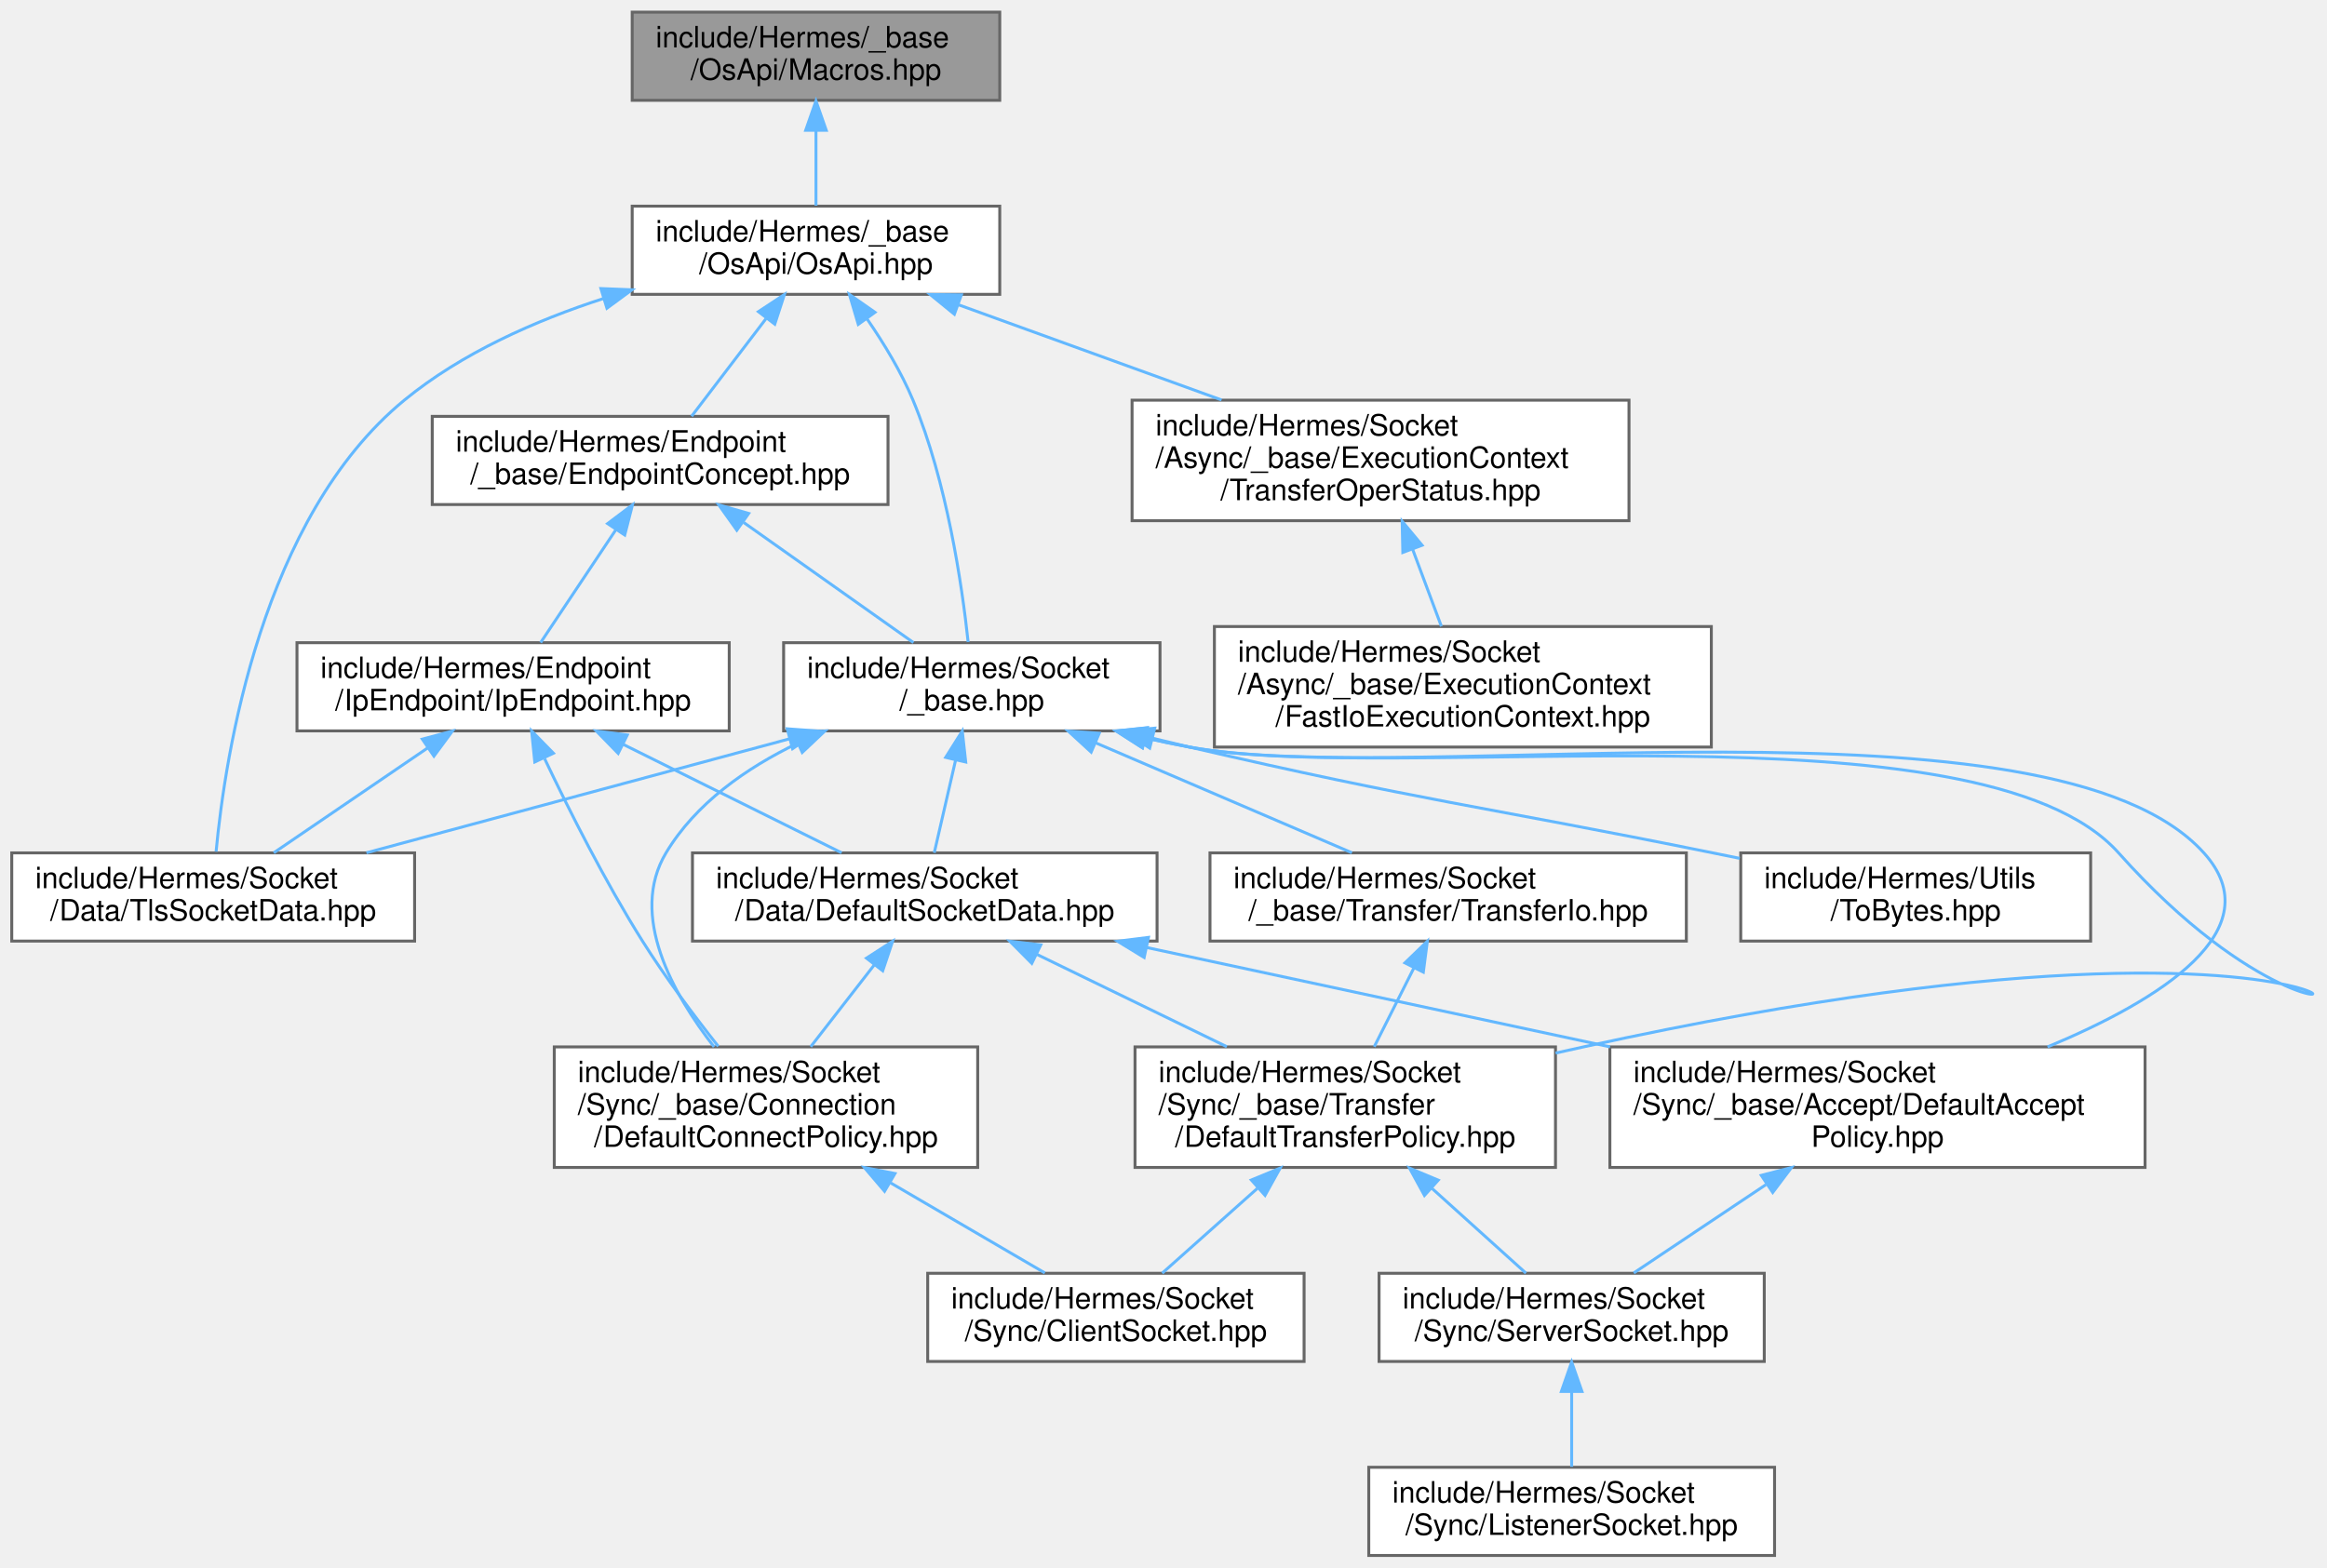
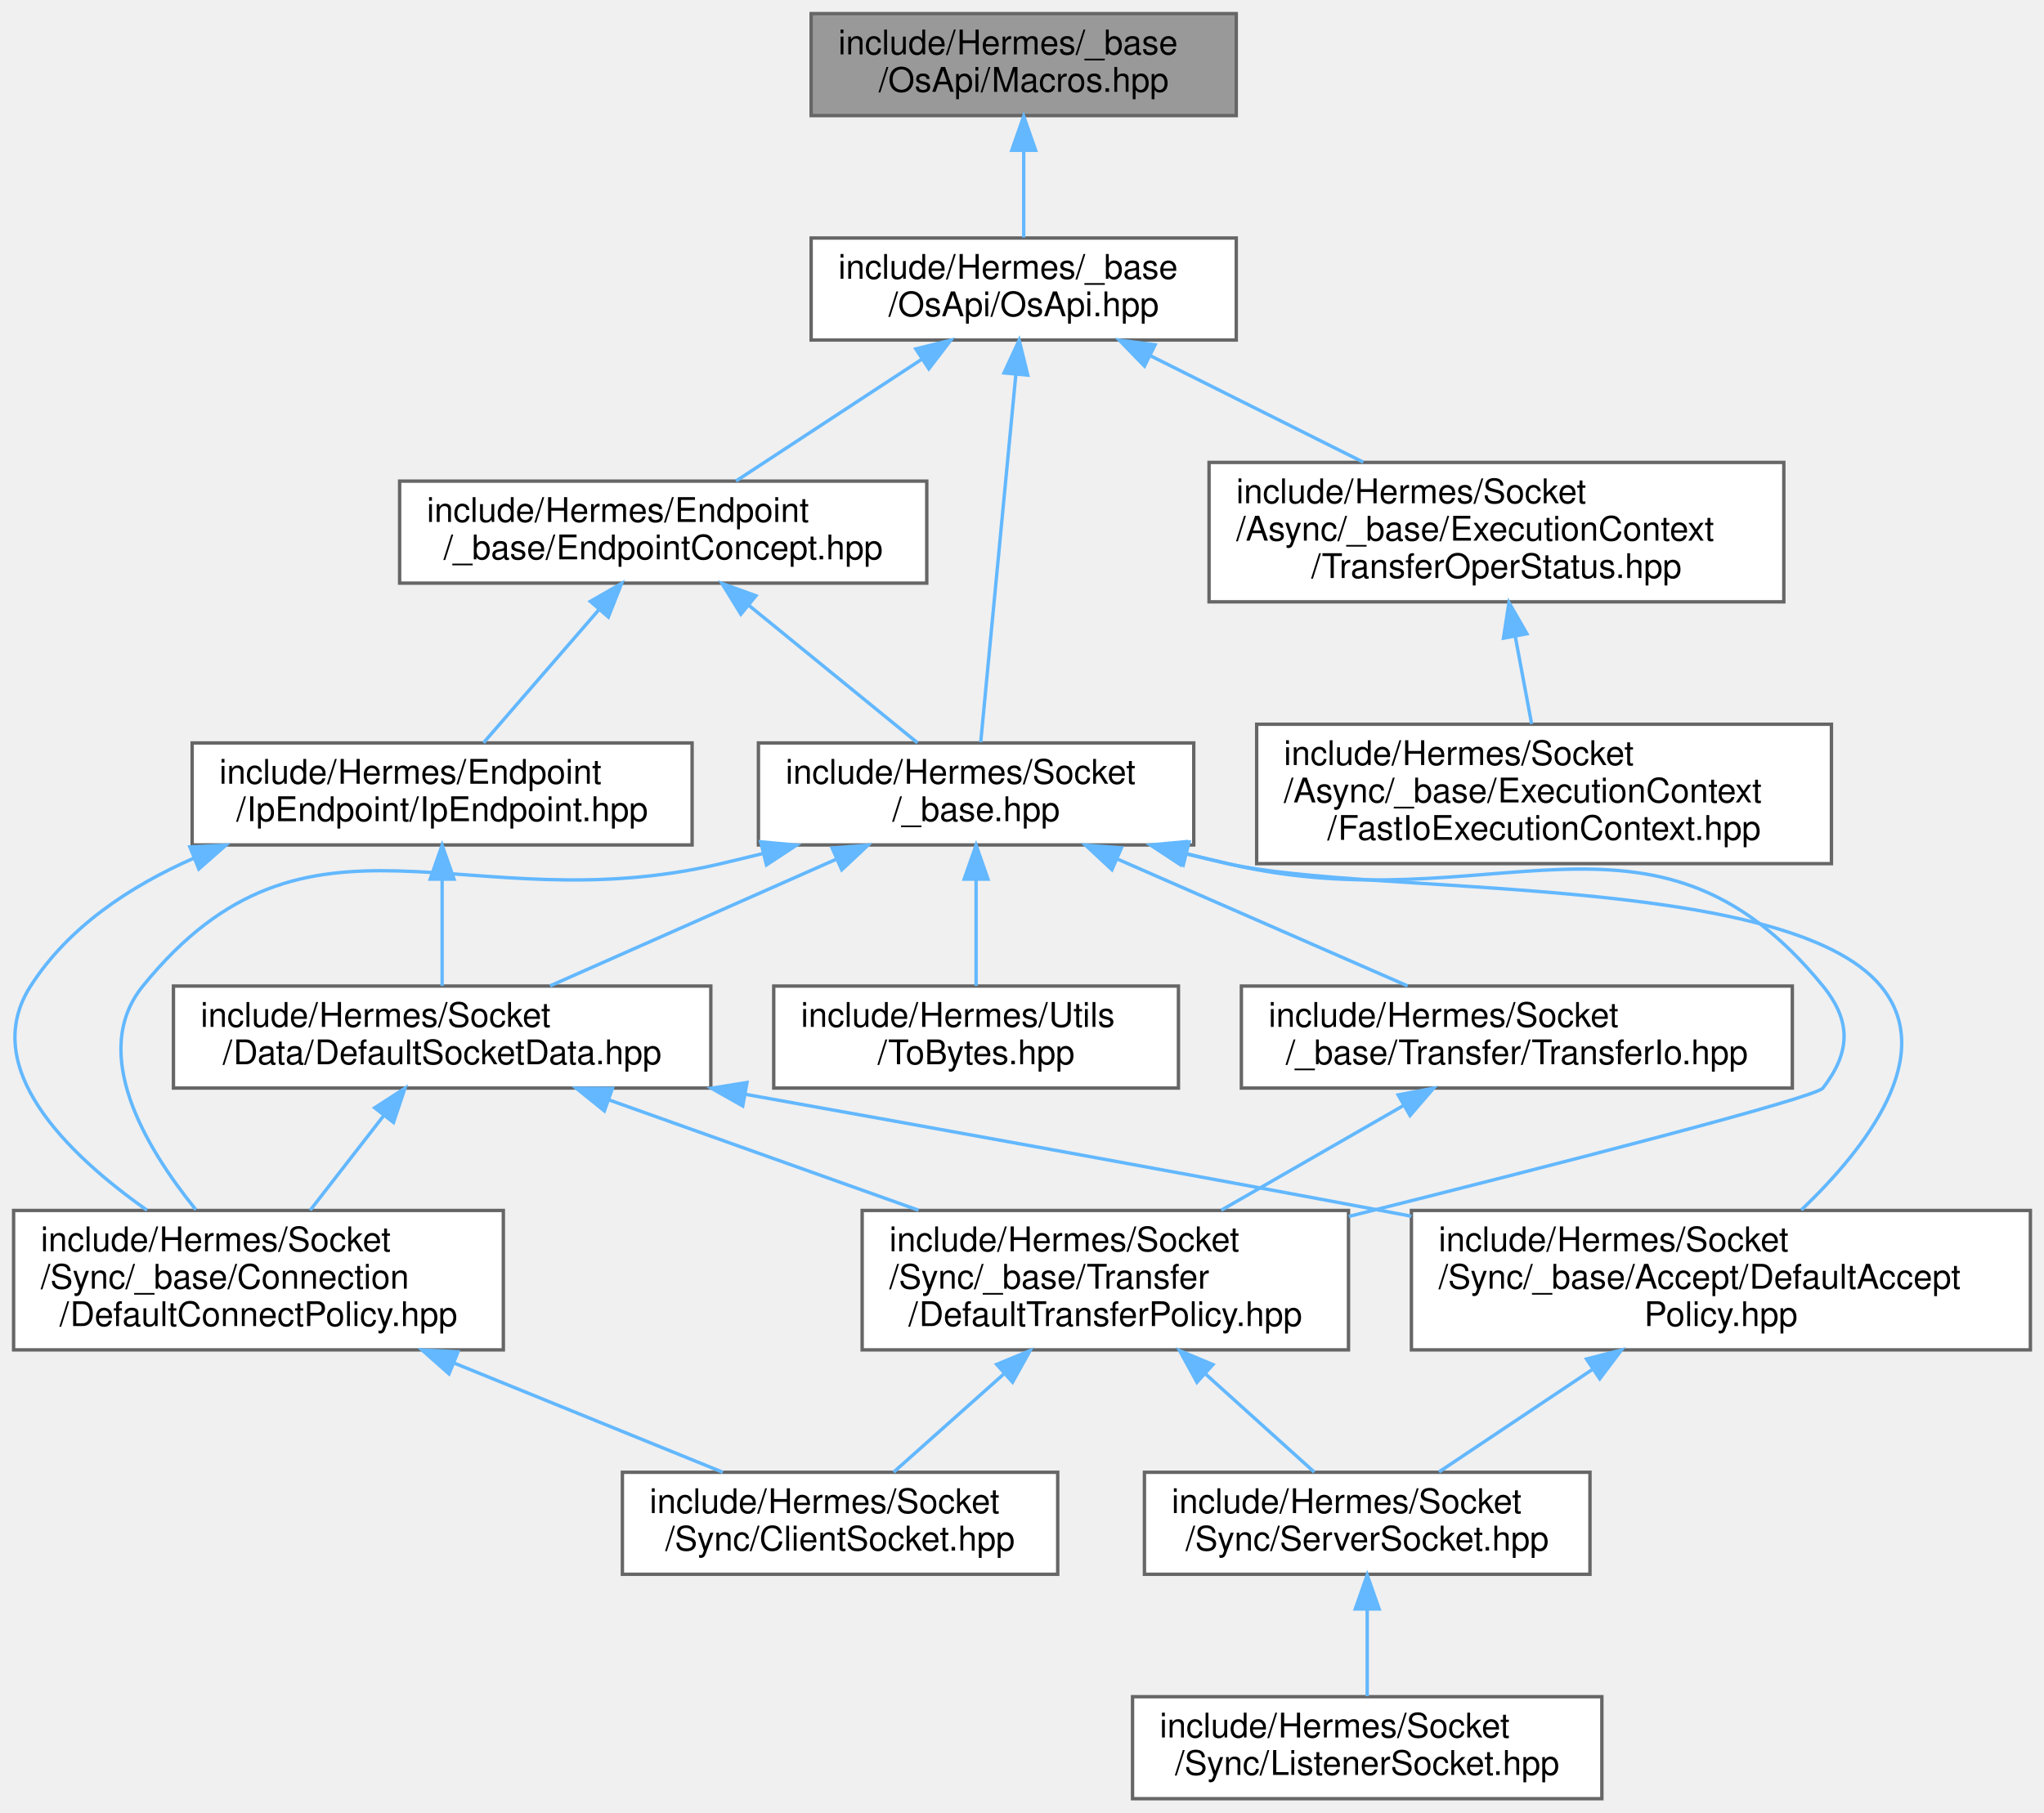
- <svg xmlns="http://www.w3.org/2000/svg" xmlns:xlink="http://www.w3.org/1999/xlink" width="791pt" height="533pt" viewBox="0.00 0.00 791.38 533.00">
+ <svg xmlns="http://www.w3.org/2000/svg" xmlns:xlink="http://www.w3.org/1999/xlink" width="601pt" height="533pt" viewBox="0.00 0.00 601.00 533.00">
  <g id="graph0" class="graph" transform="scale(1 1) rotate(0) translate(4 529)">
    <g id="Node000001" class="node">
      <g id="a_Node000001">
        <a xlink:title=" ">
-           <polygon fill="#999999" stroke="#666666" points="336,-525 211,-525 211,-495 336,-495 336,-525" />
-           <text text-anchor="start" x="219" y="-513" font-family="Helvetica,sans-Serif" font-size="10.00">include/Hermes/_base</text>
-           <text text-anchor="middle" x="273.5" y="-502" font-family="Helvetica,sans-Serif" font-size="10.00">/OsApi/Macros.hpp</text>
+           <polygon fill="#999999" stroke="#666666" points="359.5,-525 234.5,-525 234.5,-495 359.5,-495 359.5,-525" />
+           <text text-anchor="start" x="242.5" y="-513" font-family="Helvetica,sans-Serif" font-size="10.00">include/Hermes/_base</text>
+           <text text-anchor="middle" x="297" y="-502" font-family="Helvetica,sans-Serif" font-size="10.00">/OsApi/Macros.hpp</text>
        </a>
      </g>
    </g>
    <g id="Node000002" class="node">
      <g id="a_Node000002">
        <a xlink:href="_os_api_8hpp.html" target="_top" xlink:title=" ">
-           <polygon fill="white" stroke="#666666" points="336,-459 211,-459 211,-429 336,-429 336,-459" />
-           <text text-anchor="start" x="219" y="-447" font-family="Helvetica,sans-Serif" font-size="10.00">include/Hermes/_base</text>
-           <text text-anchor="middle" x="273.5" y="-436" font-family="Helvetica,sans-Serif" font-size="10.00">/OsApi/OsApi.hpp</text>
+           <polygon fill="white" stroke="#666666" points="359.5,-459 234.5,-459 234.5,-429 359.5,-429 359.5,-459" />
+           <text text-anchor="start" x="242.5" y="-447" font-family="Helvetica,sans-Serif" font-size="10.00">include/Hermes/_base</text>
+           <text text-anchor="middle" x="297" y="-436" font-family="Helvetica,sans-Serif" font-size="10.00">/OsApi/OsApi.hpp</text>
        </a>
      </g>
    </g>
    <g id="edge1_Node000001_Node000002" class="edge">
      <g id="a_edge1_Node000001_Node000002">
        <a xlink:title=" ">
-           <path fill="none" stroke="#63b8ff" d="M273.5,-484.54C273.5,-475.96 273.5,-466.61 273.5,-459.16" />
-           <polygon fill="#63b8ff" stroke="#63b8ff" points="270,-484.8 273.5,-494.8 277,-484.8 270,-484.8" />
+           <path fill="none" stroke="#63b8ff" d="M297,-484.54C297,-475.96 297,-466.61 297,-459.16" />
+           <polygon fill="#63b8ff" stroke="#63b8ff" points="293.5,-484.8 297,-494.8 300.5,-484.8 293.5,-484.8" />
        </a>
      </g>
    </g>
    <g id="Node000003" class="node">
      <g id="a_Node000003">
        <a xlink:href="_endpoint_concept_8hpp.html" target="_top" xlink:title=" ">
-           <polygon fill="white" stroke="#666666" points="298,-387.5 143,-387.5 143,-357.5 298,-357.5 298,-387.5" />
-           <text text-anchor="start" x="151" y="-375.5" font-family="Helvetica,sans-Serif" font-size="10.00">include/Hermes/Endpoint</text>
-           <text text-anchor="middle" x="220.5" y="-364.5" font-family="Helvetica,sans-Serif" font-size="10.00">/_base/EndpointConcept.hpp</text>
+           <polygon fill="white" stroke="#666666" points="268.5,-387.5 113.5,-387.5 113.5,-357.5 268.5,-357.5 268.5,-387.5" />
+           <text text-anchor="start" x="121.5" y="-375.5" font-family="Helvetica,sans-Serif" font-size="10.00">include/Hermes/Endpoint</text>
+           <text text-anchor="middle" x="191" y="-364.5" font-family="Helvetica,sans-Serif" font-size="10.00">/_base/EndpointConcept.hpp</text>
        </a>
      </g>
    </g>
    <g id="edge2_Node000002_Node000003" class="edge">
      <g id="a_edge2_Node000002_Node000003">
        <a xlink:title=" ">
-           <path fill="none" stroke="#63b8ff" d="M256.5,-420.71C248.2,-409.82 238.46,-397.05 231.21,-387.54" />
-           <polygon fill="#63b8ff" stroke="#63b8ff" points="253.93,-423.11 262.77,-428.94 259.49,-418.86 253.93,-423.11" />
+           <path fill="none" stroke="#63b8ff" d="M266.89,-423.25C249.51,-411.86 228.07,-397.81 212.42,-387.54" />
+           <polygon fill="#63b8ff" stroke="#63b8ff" points="265.27,-426.38 275.55,-428.94 269.11,-420.53 265.27,-426.38" />
        </a>
      </g>
    </g>
    <g id="Node000012" class="node">
      <g id="a_Node000012">
-         <a xlink:href="_tls_socket_data_8hpp.html" target="_top" xlink:title=" ">
-           <polygon fill="white" stroke="#666666" points="137,-239 0,-239 0,-209 137,-209 137,-239" />
-           <text text-anchor="start" x="8" y="-227" font-family="Helvetica,sans-Serif" font-size="10.00">include/Hermes/Socket</text>
-           <text text-anchor="middle" x="68.5" y="-216" font-family="Helvetica,sans-Serif" font-size="10.00">/Data/TlsSocketData.hpp</text>
-         </a>
-       </g>
-     </g>
-     <g id="edge26_Node000002_Node000012" class="edge">
-       <g id="a_edge26_Node000002_Node000012">
-         <a xlink:title=" ">
-           <path fill="none" stroke="#63b8ff" d="M201.36,-427.62C177.92,-420.04 152.96,-408.98 133.5,-393 84.93,-353.1 72.56,-272.29 69.49,-239.41" />
-           <polygon fill="#63b8ff" stroke="#63b8ff" points="200.36,-430.97 210.94,-430.55 202.41,-424.28 200.36,-430.97" />
-         </a>
-       </g>
-     </g>
-     <g id="Node000013" class="node">
-       <g id="a_Node000013">
        <a xlink:href="__base_8hpp.html" target="_top" xlink:title=" ">
-           <polygon fill="white" stroke="#666666" points="390.5,-310.5 262.5,-310.5 262.5,-280.5 390.5,-280.5 390.5,-310.5" />
-           <text text-anchor="start" x="270.5" y="-298.5" font-family="Helvetica,sans-Serif" font-size="10.00">include/Hermes/Socket</text>
-           <text text-anchor="middle" x="326.5" y="-287.5" font-family="Helvetica,sans-Serif" font-size="10.00">/_base.hpp</text>
-         </a>
-       </g>
-     </g>
-     <g id="edge27_Node000002_Node000013" class="edge">
-       <g id="a_edge27_Node000002_Node000013">
-         <a xlink:title=" ">
-           <path fill="none" stroke="#63b8ff" d="M290.9,-420.6C296.61,-412.31 302.51,-402.59 306.5,-393 318.06,-365.19 323.18,-330.01 325.25,-310.73" />
-           <polygon fill="#63b8ff" stroke="#63b8ff" points="287.89,-418.79 284.88,-428.95 293.57,-422.89 287.89,-418.79" />
-         </a>
-       </g>
-     </g>
-     <g id="Node000016" class="node">
-       <g id="a_Node000016">
+           <polygon fill="white" stroke="#666666" points="347,-310.5 219,-310.5 219,-280.5 347,-280.5 347,-310.5" />
+           <text text-anchor="start" x="227" y="-298.5" font-family="Helvetica,sans-Serif" font-size="10.00">include/Hermes/Socket</text>
+           <text text-anchor="middle" x="283" y="-287.5" font-family="Helvetica,sans-Serif" font-size="10.00">/_base.hpp</text>
+         </a>
+       </g>
+     </g>
+     <g id="edge24_Node000002_Node000012" class="edge">
+       <g id="a_edge24_Node000002_Node000012">
+         <a xlink:title=" ">
+           <path fill="none" stroke="#63b8ff" d="M294.67,-418.65C291.73,-387.82 286.75,-335.72 284.36,-310.72" />
+           <polygon fill="#63b8ff" stroke="#63b8ff" points="291.22,-419.33 295.66,-428.95 298.19,-418.67 291.22,-419.33" />
+         </a>
+       </g>
+     </g>
+     <g id="Node000015" class="node">
+       <g id="a_Node000015">
        <a xlink:href="_transfer_oper_status_8hpp.html" target="_top" xlink:title=" ">
-           <polygon fill="white" stroke="#666666" points="550,-393 381,-393 381,-352 550,-352 550,-393" />
-           <text text-anchor="start" x="389" y="-381" font-family="Helvetica,sans-Serif" font-size="10.00">include/Hermes/Socket</text>
-           <text text-anchor="start" x="389" y="-370" font-family="Helvetica,sans-Serif" font-size="10.00">/Async/_base/ExecutionContext</text>
-           <text text-anchor="middle" x="465.5" y="-359" font-family="Helvetica,sans-Serif" font-size="10.00">/TransferOperStatus.hpp</text>
-         </a>
-       </g>
-     </g>
-     <g id="edge24_Node000002_Node000016" class="edge">
-       <g id="a_edge24_Node000002_Node000016">
-         <a xlink:title=" ">
-           <path fill="none" stroke="#63b8ff" d="M322.06,-425.42C349.3,-415.56 383.34,-403.24 411.43,-393.07" />
-           <polygon fill="#63b8ff" stroke="#63b8ff" points="320.57,-422.24 312.35,-428.94 322.95,-428.82 320.57,-422.24" />
+           <polygon fill="white" stroke="#666666" points="520.5,-393 351.5,-393 351.5,-352 520.5,-352 520.5,-393" />
+           <text text-anchor="start" x="359.5" y="-381" font-family="Helvetica,sans-Serif" font-size="10.00">include/Hermes/Socket</text>
+           <text text-anchor="start" x="359.5" y="-370" font-family="Helvetica,sans-Serif" font-size="10.00">/Async/_base/ExecutionContext</text>
+           <text text-anchor="middle" x="436" y="-359" font-family="Helvetica,sans-Serif" font-size="10.00">/TransferOperStatus.hpp</text>
+         </a>
+       </g>
+     </g>
+     <g id="edge22_Node000002_Node000015" class="edge">
+       <g id="a_edge22_Node000002_Node000015">
+         <a xlink:title=" ">
+           <path fill="none" stroke="#63b8ff" d="M334.25,-424.38C353.6,-414.7 377.23,-402.88 396.85,-393.07" />
+           <polygon fill="#63b8ff" stroke="#63b8ff" points="332.51,-421.33 325.13,-428.94 335.64,-427.59 332.51,-421.33" />
        </a>
      </g>
    </g>
    <g id="Node000004" class="node">
      <g id="a_Node000004">
        <a xlink:href="_ip_endpoint_8hpp.html" target="_top" xlink:title=" ">
-           <polygon fill="white" stroke="#666666" points="244,-310.5 97,-310.5 97,-280.5 244,-280.5 244,-310.5" />
-           <text text-anchor="start" x="105" y="-298.5" font-family="Helvetica,sans-Serif" font-size="10.00">include/Hermes/Endpoint</text>
-           <text text-anchor="middle" x="170.5" y="-287.5" font-family="Helvetica,sans-Serif" font-size="10.00">/IpEndpoint/IpEndpoint.hpp</text>
+           <polygon fill="white" stroke="#666666" points="199.5,-310.5 52.5,-310.5 52.5,-280.5 199.5,-280.5 199.5,-310.5" />
+           <text text-anchor="start" x="60.5" y="-298.5" font-family="Helvetica,sans-Serif" font-size="10.00">include/Hermes/Endpoint</text>
+           <text text-anchor="middle" x="126" y="-287.5" font-family="Helvetica,sans-Serif" font-size="10.00">/IpEndpoint/IpEndpoint.hpp</text>
        </a>
      </g>
    </g>
    <g id="edge3_Node000003_Node000004" class="edge">
      <g id="a_edge3_Node000003_Node000004">
        <a xlink:title=" ">
-           <path fill="none" stroke="#63b8ff" d="M205.42,-348.88C197.1,-336.41 187.04,-321.32 179.86,-310.54" />
-           <polygon fill="#63b8ff" stroke="#63b8ff" points="202.64,-351.01 211.1,-357.39 208.46,-347.13 202.64,-351.01" />
-         </a>
-       </g>
-     </g>
-     <g id="edge15_Node000003_Node000013" class="edge">
-       <g id="a_edge15_Node000003_Node000013">
-         <a xlink:title=" ">
-           <path fill="none" stroke="#63b8ff" d="M248.94,-351.38C267.17,-338.48 290.39,-322.05 306.65,-310.54" />
-           <polygon fill="#63b8ff" stroke="#63b8ff" points="246.58,-348.76 240.44,-357.39 250.62,-354.47 246.58,-348.76" />
+           <path fill="none" stroke="#63b8ff" d="M172.02,-349.6C161.09,-336.99 147.69,-321.53 138.17,-310.54" />
+           <polygon fill="#63b8ff" stroke="#63b8ff" points="169.58,-352.13 178.77,-357.39 174.87,-347.54 169.58,-352.13" />
+         </a>
+       </g>
+     </g>
+     <g id="edge14_Node000003_Node000012" class="edge">
+       <g id="a_edge14_Node000003_Node000012">
+         <a xlink:title=" ">
+           <path fill="none" stroke="#63b8ff" d="M216.11,-351.03C231.88,-338.18 251.79,-321.94 265.77,-310.54" />
+           <polygon fill="#63b8ff" stroke="#63b8ff" points="213.84,-348.36 208.3,-357.39 218.27,-353.79 213.84,-348.36" />
        </a>
      </g>
    </g>
    <g id="Node000005" class="node">
      <g id="a_Node000005">
        <a xlink:href="_default_socket_data_8hpp.html" target="_top" xlink:title=" ">
-           <polygon fill="white" stroke="#666666" points="389.5,-239 231.5,-239 231.5,-209 389.5,-209 389.5,-239" />
-           <text text-anchor="start" x="239.5" y="-227" font-family="Helvetica,sans-Serif" font-size="10.00">include/Hermes/Socket</text>
-           <text text-anchor="middle" x="310.5" y="-216" font-family="Helvetica,sans-Serif" font-size="10.00">/Data/DefaultSocketData.hpp</text>
+           <polygon fill="white" stroke="#666666" points="205,-239 47,-239 47,-209 205,-209 205,-239" />
+           <text text-anchor="start" x="55" y="-227" font-family="Helvetica,sans-Serif" font-size="10.00">include/Hermes/Socket</text>
+           <text text-anchor="middle" x="126" y="-216" font-family="Helvetica,sans-Serif" font-size="10.00">/Data/DefaultSocketData.hpp</text>
        </a>
      </g>
    </g>
    <g id="edge4_Node000004_Node000005" class="edge">
      <g id="a_edge4_Node000004_Node000005">
        <a xlink:title=" ">
-           <path fill="none" stroke="#63b8ff" d="M208.08,-275.84C231.4,-264.27 260.87,-249.64 282.21,-239.04" />
-           <polygon fill="#63b8ff" stroke="#63b8ff" points="206.23,-272.85 198.83,-280.44 209.34,-279.12 206.23,-272.85" />
+           <path fill="none" stroke="#63b8ff" d="M126,-270.25C126,-259.81 126,-247.99 126,-239.04" />
+           <polygon fill="#63b8ff" stroke="#63b8ff" points="122.5,-270.44 126,-280.44 129.5,-270.44 122.5,-270.44" />
        </a>
      </g>
    </g>
    <g id="Node000009" class="node">
      <g id="a_Node000009">
        <a xlink:href="_default_connect_policy_8hpp.html" target="_top" xlink:title=" ">
-           <polygon fill="white" stroke="#666666" points="328.5,-173 184.5,-173 184.5,-132 328.5,-132 328.5,-173" />
-           <text text-anchor="start" x="192.5" y="-161" font-family="Helvetica,sans-Serif" font-size="10.00">include/Hermes/Socket</text>
-           <text text-anchor="start" x="192.5" y="-150" font-family="Helvetica,sans-Serif" font-size="10.00">/Sync/_base/Connection</text>
-           <text text-anchor="middle" x="256.5" y="-139" font-family="Helvetica,sans-Serif" font-size="10.00">/DefaultConnectPolicy.hpp</text>
-         </a>
-       </g>
-     </g>
-     <g id="edge14_Node000004_Node000009" class="edge">
-       <g id="a_edge14_Node000004_Node000009">
-         <a xlink:title=" ">
-           <path fill="none" stroke="#63b8ff" d="M181.23,-271.02C189.56,-253.5 201.79,-229.2 214.5,-209 222.29,-196.62 232.09,-183.55 240.27,-173.2" />
-           <polygon fill="#63b8ff" stroke="#63b8ff" points="177.87,-269.93 176.8,-280.47 184.21,-272.9 177.87,-269.93" />
-         </a>
-       </g>
-     </g>
-     <g id="edge13_Node000004_Node000012" class="edge">
-       <g id="a_edge13_Node000004_Node000012">
-         <a xlink:title=" ">
-           <path fill="none" stroke="#63b8ff" d="M141.52,-274.75C124.8,-263.36 104.17,-249.31 89.11,-239.04" />
-           <polygon fill="#63b8ff" stroke="#63b8ff" points="139.62,-277.7 149.86,-280.44 143.57,-271.91 139.62,-277.7" />
+           <polygon fill="white" stroke="#666666" points="144,-173 0,-173 0,-132 144,-132 144,-173" />
+           <text text-anchor="start" x="8" y="-161" font-family="Helvetica,sans-Serif" font-size="10.00">include/Hermes/Socket</text>
+           <text text-anchor="start" x="8" y="-150" font-family="Helvetica,sans-Serif" font-size="10.00">/Sync/_base/Connection</text>
+           <text text-anchor="middle" x="72" y="-139" font-family="Helvetica,sans-Serif" font-size="10.00">/DefaultConnectPolicy.hpp</text>
+         </a>
+       </g>
+     </g>
+     <g id="edge13_Node000004_Node000009" class="edge">
+       <g id="a_edge13_Node000004_Node000009">
+         <a xlink:title=" ">
+           <path fill="none" stroke="#63b8ff" d="M53.12,-276.67C34.27,-268.4 16.15,-256.39 5,-239 -10.27,-215.19 15.35,-189.93 39.2,-173.09" />
+           <polygon fill="#63b8ff" stroke="#63b8ff" points="51.83,-279.92 62.41,-280.43 54.46,-273.43 51.83,-279.92" />
        </a>
      </g>
    </g>
    <g id="Node000006" class="node">
      <g id="a_Node000006">
        <a xlink:href="_default_accept_policy_8hpp.html" target="_top" xlink:title=" ">
-           <polygon fill="white" stroke="#666666" points="725.5,-173 543.5,-173 543.5,-132 725.5,-132 725.5,-173" />
-           <text text-anchor="start" x="551.5" y="-161" font-family="Helvetica,sans-Serif" font-size="10.00">include/Hermes/Socket</text>
-           <text text-anchor="start" x="551.5" y="-150" font-family="Helvetica,sans-Serif" font-size="10.00">/Sync/_base/Accept/DefaultAccept</text>
-           <text text-anchor="middle" x="634.5" y="-139" font-family="Helvetica,sans-Serif" font-size="10.00">Policy.hpp</text>
+           <polygon fill="white" stroke="#666666" points="593,-173 411,-173 411,-132 593,-132 593,-173" />
+           <text text-anchor="start" x="419" y="-161" font-family="Helvetica,sans-Serif" font-size="10.00">include/Hermes/Socket</text>
+           <text text-anchor="start" x="419" y="-150" font-family="Helvetica,sans-Serif" font-size="10.00">/Sync/_base/Accept/DefaultAccept</text>
+           <text text-anchor="middle" x="502" y="-139" font-family="Helvetica,sans-Serif" font-size="10.00">Policy.hpp</text>
        </a>
      </g>
    </g>
    <g id="edge5_Node000005_Node000006" class="edge">
      <g id="a_edge5_Node000005_Node000006">
        <a xlink:title=" ">
-           <path fill="none" stroke="#63b8ff" d="M385.89,-206.83C432.95,-196.73 493.83,-183.68 543.56,-173.01" />
-           <polygon fill="#63b8ff" stroke="#63b8ff" points="385.11,-203.42 376.07,-208.94 386.58,-210.26 385.11,-203.42" />
+           <path fill="none" stroke="#63b8ff" d="M215.07,-207.18C269.17,-197.49 339.6,-184.74 402,-173 404.96,-172.44 407.96,-171.88 410.99,-171.3" />
+           <polygon fill="#63b8ff" stroke="#63b8ff" points="214.39,-203.74 205.17,-208.95 215.63,-210.63 214.39,-203.74" />
        </a>
      </g>
    </g>
    <g id="edge8_Node000005_Node000009" class="edge">
      <g id="a_edge8_Node000005_Node000009">
        <a xlink:title=" ">
-           <path fill="none" stroke="#63b8ff" d="M293.3,-200.86C286.36,-191.94 278.43,-181.72 271.71,-173.07" />
-           <polygon fill="#63b8ff" stroke="#63b8ff" points="290.67,-203.19 299.57,-208.94 296.2,-198.89 290.67,-203.19" />
+           <path fill="none" stroke="#63b8ff" d="M108.8,-200.86C101.86,-191.94 93.93,-181.72 87.21,-173.07" />
+           <polygon fill="#63b8ff" stroke="#63b8ff" points="106.17,-203.19 115.07,-208.94 111.7,-198.89 106.17,-203.19" />
        </a>
      </g>
    </g>
    <g id="Node000011" class="node">
      <g id="a_Node000011">
        <a xlink:href="_default_transfer_policy_8hpp.html" target="_top" xlink:title=" ">
-           <polygon fill="white" stroke="#666666" points="525,-173 382,-173 382,-132 525,-132 525,-173" />
-           <text text-anchor="start" x="390" y="-161" font-family="Helvetica,sans-Serif" font-size="10.00">include/Hermes/Socket</text>
-           <text text-anchor="start" x="390" y="-150" font-family="Helvetica,sans-Serif" font-size="10.00">/Sync/_base/Transfer</text>
-           <text text-anchor="middle" x="453.5" y="-139" font-family="Helvetica,sans-Serif" font-size="10.00">/DefaultTransferPolicy.hpp</text>
+           <polygon fill="white" stroke="#666666" points="392.5,-173 249.5,-173 249.5,-132 392.5,-132 392.5,-173" />
+           <text text-anchor="start" x="257.5" y="-161" font-family="Helvetica,sans-Serif" font-size="10.00">include/Hermes/Socket</text>
+           <text text-anchor="start" x="257.5" y="-150" font-family="Helvetica,sans-Serif" font-size="10.00">/Sync/_base/Transfer</text>
+           <text text-anchor="middle" x="321" y="-139" font-family="Helvetica,sans-Serif" font-size="10.00">/DefaultTransferPolicy.hpp</text>
        </a>
      </g>
    </g>
    <g id="edge10_Node000005_Node000011" class="edge">
      <g id="a_edge10_Node000005_Node000011">
        <a xlink:title=" ">
-           <path fill="none" stroke="#63b8ff" d="M348.55,-204.51C368.5,-194.81 392.95,-182.93 413.23,-173.07" />
-           <polygon fill="#63b8ff" stroke="#63b8ff" points="346.9,-201.42 339.44,-208.94 349.96,-207.71 346.9,-201.42" />
+           <path fill="none" stroke="#63b8ff" d="M174.95,-205.55C202.68,-195.67 237.43,-183.28 266.08,-173.07" />
+           <polygon fill="#63b8ff" stroke="#63b8ff" points="173.71,-202.28 165.46,-208.94 176.06,-208.88 173.71,-202.28" />
        </a>
      </g>
    </g>
    <g id="Node000007" class="node">
      <g id="a_Node000007">
        <a xlink:href="_server_socket_8hpp.html" target="_top" xlink:title=" ">
-           <polygon fill="white" stroke="#666666" points="596,-96 465,-96 465,-66 596,-66 596,-96" />
-           <text text-anchor="start" x="473" y="-84" font-family="Helvetica,sans-Serif" font-size="10.00">include/Hermes/Socket</text>
-           <text text-anchor="middle" x="530.5" y="-73" font-family="Helvetica,sans-Serif" font-size="10.00">/Sync/ServerSocket.hpp</text>
+           <polygon fill="white" stroke="#666666" points="463.5,-96 332.5,-96 332.5,-66 463.5,-66 463.5,-96" />
+           <text text-anchor="start" x="340.5" y="-84" font-family="Helvetica,sans-Serif" font-size="10.00">include/Hermes/Socket</text>
+           <text text-anchor="middle" x="398" y="-73" font-family="Helvetica,sans-Serif" font-size="10.00">/Sync/ServerSocket.hpp</text>
        </a>
      </g>
    </g>
    <g id="edge6_Node000006_Node000007" class="edge">
      <g id="a_edge6_Node000006_Node000007">
        <a xlink:title=" ">
-           <path fill="none" stroke="#63b8ff" d="M596.57,-126.15C581.41,-116.02 564.52,-104.74 551.62,-96.11" />
-           <polygon fill="#63b8ff" stroke="#63b8ff" points="594.99,-129.31 605.25,-131.96 598.88,-123.49 594.99,-129.31" />
+           <path fill="none" stroke="#63b8ff" d="M464.07,-126.15C448.91,-116.02 432.02,-104.74 419.12,-96.11" />
+           <polygon fill="#63b8ff" stroke="#63b8ff" points="462.49,-129.31 472.75,-131.96 466.38,-123.49 462.49,-129.31" />
        </a>
      </g>
    </g>
    <g id="Node000008" class="node">
      <g id="a_Node000008">
        <a xlink:href="_listener_socket_8hpp.html" target="_top" xlink:title=" ">
-           <polygon fill="white" stroke="#666666" points="599.5,-30 461.5,-30 461.5,0 599.5,0 599.5,-30" />
-           <text text-anchor="start" x="469.5" y="-18" font-family="Helvetica,sans-Serif" font-size="10.00">include/Hermes/Socket</text>
-           <text text-anchor="middle" x="530.5" y="-7" font-family="Helvetica,sans-Serif" font-size="10.00">/Sync/ListenerSocket.hpp</text>
+           <polygon fill="white" stroke="#666666" points="467,-30 329,-30 329,0 467,0 467,-30" />
+           <text text-anchor="start" x="337" y="-18" font-family="Helvetica,sans-Serif" font-size="10.00">include/Hermes/Socket</text>
+           <text text-anchor="middle" x="398" y="-7" font-family="Helvetica,sans-Serif" font-size="10.00">/Sync/ListenerSocket.hpp</text>
        </a>
      </g>
    </g>
    <g id="edge7_Node000007_Node000008" class="edge">
      <g id="a_edge7_Node000007_Node000008">
        <a xlink:title=" ">
-           <path fill="none" stroke="#63b8ff" d="M530.5,-55.54C530.5,-46.96 530.5,-37.61 530.5,-30.16" />
-           <polygon fill="#63b8ff" stroke="#63b8ff" points="527,-55.8 530.5,-65.8 534,-55.8 527,-55.8" />
+           <path fill="none" stroke="#63b8ff" d="M398,-55.54C398,-46.96 398,-37.61 398,-30.16" />
+           <polygon fill="#63b8ff" stroke="#63b8ff" points="394.5,-55.8 398,-65.8 401.5,-55.8 394.5,-55.8" />
        </a>
      </g>
    </g>
    <g id="Node000010" class="node">
      <g id="a_Node000010">
        <a xlink:href="_client_socket_8hpp.html" target="_top" xlink:title=" ">
-           <polygon fill="white" stroke="#666666" points="439.5,-96 311.5,-96 311.5,-66 439.5,-66 439.5,-96" />
-           <text text-anchor="start" x="319.5" y="-84" font-family="Helvetica,sans-Serif" font-size="10.00">include/Hermes/Socket</text>
-           <text text-anchor="middle" x="375.5" y="-73" font-family="Helvetica,sans-Serif" font-size="10.00">/Sync/ClientSocket.hpp</text>
+           <polygon fill="white" stroke="#666666" points="307,-96 179,-96 179,-66 307,-66 307,-96" />
+           <text text-anchor="start" x="187" y="-84" font-family="Helvetica,sans-Serif" font-size="10.00">include/Hermes/Socket</text>
+           <text text-anchor="middle" x="243" y="-73" font-family="Helvetica,sans-Serif" font-size="10.00">/Sync/ClientSocket.hpp</text>
        </a>
      </g>
    </g>
    <g id="edge9_Node000009_Node000010" class="edge">
      <g id="a_edge9_Node000009_Node000010">
        <a xlink:title=" ">
-           <path fill="none" stroke="#63b8ff" d="M298.93,-126.72C316.52,-116.44 336.29,-104.9 351.34,-96.11" />
-           <polygon fill="#63b8ff" stroke="#63b8ff" points="296.83,-123.89 289.96,-131.96 300.37,-129.93 296.83,-123.89" />
+           <path fill="none" stroke="#63b8ff" d="M129.55,-128.11C155.76,-117.46 185.92,-105.2 208.54,-96" />
+           <polygon fill="#63b8ff" stroke="#63b8ff" points="128.03,-124.95 120.09,-131.96 130.67,-131.43 128.03,-124.95" />
        </a>
      </g>
    </g>
    <g id="edge12_Node000011_Node000007" class="edge">
      <g id="a_edge12_Node000011_Node000007">
        <a xlink:title=" ">
-           <path fill="none" stroke="#63b8ff" d="M483.04,-124.83C493.91,-115.02 505.79,-104.3 514.95,-96.04" />
-           <polygon fill="#63b8ff" stroke="#63b8ff" points="480.44,-122.47 475.36,-131.77 485.13,-127.67 480.44,-122.47" />
+           <path fill="none" stroke="#63b8ff" d="M350.54,-124.83C361.41,-115.02 373.29,-104.3 382.45,-96.04" />
+           <polygon fill="#63b8ff" stroke="#63b8ff" points="347.94,-122.47 342.86,-131.77 352.63,-127.67 347.94,-122.47" />
        </a>
      </g>
    </g>
    <g id="edge11_Node000011_Node000010" class="edge">
      <g id="a_edge11_Node000011_Node000010">
        <a xlink:title=" ">
-           <path fill="none" stroke="#63b8ff" d="M423.57,-124.83C412.56,-115.02 400.53,-104.3 391.26,-96.04" />
-           <polygon fill="#63b8ff" stroke="#63b8ff" points="421.56,-127.73 431.36,-131.77 426.22,-122.5 421.56,-127.73" />
-         </a>
-       </g>
-     </g>
-     <g id="edge16_Node000013_Node000005" class="edge">
-       <g id="a_edge16_Node000013_Node000005">
-         <a xlink:title=" ">
-           <path fill="none" stroke="#63b8ff" d="M320.99,-270.58C318.57,-260.06 315.81,-248.08 313.73,-239.04" />
-           <polygon fill="#63b8ff" stroke="#63b8ff" points="317.61,-271.48 323.26,-280.44 324.43,-269.91 317.61,-271.48" />
-         </a>
-       </g>
-     </g>
-     <g id="edge18_Node000013_Node000006" class="edge">
-       <g id="a_edge18_Node000013_Node000006">
-         <a xlink:title=" ">
-           <path fill="none" stroke="#63b8ff" d="M385.38,-278.12C390.47,-276.96 395.56,-275.9 400.5,-275 476.33,-261.14 693.9,-296.26 745.5,-239 769.11,-212.8 730.36,-188.85 692.33,-173" />
-           <polygon fill="#63b8ff" stroke="#63b8ff" points="384.54,-274.72 375.62,-280.43 386.16,-281.53 384.54,-274.72" />
-         </a>
-       </g>
-     </g>
-     <g id="edge19_Node000013_Node000009" class="edge">
-       <g id="a_edge19_Node000013_Node000009">
-         <a xlink:title=" ">
-           <path fill="none" stroke="#63b8ff" d="M267.37,-276.36C249.84,-267.92 232.63,-255.89 222.5,-239 209.76,-217.77 224.91,-190.9 238.85,-173.01" />
-           <polygon fill="#63b8ff" stroke="#63b8ff" points="265.98,-279.57 276.54,-280.46 268.83,-273.18 265.98,-279.57" />
+           <path fill="none" stroke="#63b8ff" d="M291.07,-124.83C280.06,-115.02 268.03,-104.3 258.76,-96.04" />
+           <polygon fill="#63b8ff" stroke="#63b8ff" points="289.06,-127.73 298.86,-131.77 293.72,-122.5 289.06,-127.73" />
+         </a>
+       </g>
+     </g>
+     <g id="edge15_Node000012_Node000005" class="edge">
+       <g id="a_edge15_Node000012_Node000005">
+         <a xlink:title=" ">
+           <path fill="none" stroke="#63b8ff" d="M241.9,-276.31C215.59,-264.66 181.97,-249.78 157.72,-239.04" />
+           <polygon fill="#63b8ff" stroke="#63b8ff" points="240.67,-279.59 251.23,-280.44 243.5,-273.19 240.67,-279.59" />
+         </a>
+       </g>
+     </g>
+     <g id="edge16_Node000012_Node000006" class="edge">
+       <g id="a_edge16_Node000012_Node000006">
+         <a xlink:title=" ">
+           <path fill="none" stroke="#63b8ff" d="M344.27,-277.99C348.57,-276.94 352.84,-275.94 357,-275 399.35,-265.46 521.28,-272.4 549,-239 565.88,-218.67 544.73,-191.36 525.64,-173.14" />
+           <polygon fill="#63b8ff" stroke="#63b8ff" points="343.09,-274.67 334.24,-280.49 344.78,-281.47 343.09,-274.67" />
+         </a>
+       </g>
+     </g>
+     <g id="edge17_Node000012_Node000009" class="edge">
+       <g id="a_edge17_Node000012_Node000009">
+         <a xlink:title=" ">
+           <path fill="none" stroke="#63b8ff" d="M220.41,-278C216.22,-276.96 212.05,-275.96 208,-275 132.83,-257.28 86.63,-299 38,-239 22.21,-219.52 38.57,-191.77 53.59,-173.23" />
+           <polygon fill="#63b8ff" stroke="#63b8ff" points="219.67,-281.42 230.22,-280.45 221.37,-274.63 219.67,-281.42" />
+         </a>
+       </g>
+     </g>
+     <g id="edge18_Node000012_Node000011" class="edge">
+       <g id="a_edge18_Node000012_Node000011">
+         <a xlink:title=" ">
+           <path fill="none" stroke="#63b8ff" d="M345.09,-277.88C349.11,-276.88 353.11,-275.91 357,-275 434.31,-256.88 481.83,-300.55 532,-239 540.42,-228.67 540.14,-219.56 532,-209 529.76,-206.09 452.88,-186.36 392.57,-171.24" />
+           <polygon fill="#63b8ff" stroke="#63b8ff" points="343.91,-274.56 335.06,-280.4 345.62,-281.35 343.91,-274.56" />
+         </a>
+       </g>
+     </g>
+     <g id="Node000013" class="node">
+       <g id="a_Node000013">
+         <a xlink:href="_transfer_io_8hpp.html" target="_top" xlink:title=" ">
+           <polygon fill="white" stroke="#666666" points="523,-239 361,-239 361,-209 523,-209 523,-239" />
+           <text text-anchor="start" x="369" y="-227" font-family="Helvetica,sans-Serif" font-size="10.00">include/Hermes/Socket</text>
+           <text text-anchor="middle" x="442" y="-216" font-family="Helvetica,sans-Serif" font-size="10.00">/_base/Transfer/TransferIo.hpp</text>
+         </a>
+       </g>
+     </g>
+     <g id="edge19_Node000012_Node000013" class="edge">
+       <g id="a_edge19_Node000012_Node000013">
+         <a xlink:title=" ">
+           <path fill="none" stroke="#63b8ff" d="M324.63,-276.31C351.27,-264.66 385.32,-249.78 409.87,-239.04" />
+           <polygon fill="#63b8ff" stroke="#63b8ff" points="322.94,-273.22 315.18,-280.44 325.74,-279.64 322.94,-273.22" />
+         </a>
+       </g>
+     </g>
+     <g id="Node000014" class="node">
+       <g id="a_Node000014">
+         <a xlink:href="_to_bytes_8hpp.html" target="_top" xlink:title=" ">
+           <polygon fill="white" stroke="#666666" points="342.5,-239 223.5,-239 223.5,-209 342.5,-209 342.5,-239" />
+           <text text-anchor="start" x="231.5" y="-227" font-family="Helvetica,sans-Serif" font-size="10.00">include/Hermes/Utils</text>
+           <text text-anchor="middle" x="283" y="-216" font-family="Helvetica,sans-Serif" font-size="10.00">/ToBytes.hpp</text>
+         </a>
+       </g>
+     </g>
+     <g id="edge21_Node000012_Node000014" class="edge">
+       <g id="a_edge21_Node000012_Node000014">
+         <a xlink:title=" ">
+           <path fill="none" stroke="#63b8ff" d="M283,-270.25C283,-259.81 283,-247.99 283,-239.04" />
+           <polygon fill="#63b8ff" stroke="#63b8ff" points="279.5,-270.44 283,-280.44 286.5,-270.44 279.5,-270.44" />
        </a>
      </g>
    </g>
    <g id="edge20_Node000013_Node000011" class="edge">
      <g id="a_edge20_Node000013_Node000011">
        <a xlink:title=" ">
-           <path fill="none" stroke="#63b8ff" d="M385.39,-278.17C390.48,-277 395.57,-275.93 400.5,-275 469.96,-261.96 669.44,-291.73 716.5,-239 808.57,-135.84 848.16,-241.75 534.5,-173 531.39,-172.32 528.22,-171.61 525.02,-170.89" />
-           <polygon fill="#63b8ff" stroke="#63b8ff" points="384.55,-274.77 375.63,-280.5 386.17,-281.58 384.55,-274.77" />
-         </a>
-       </g>
-     </g>
-     <g id="edge17_Node000013_Node000012" class="edge">
-       <g id="a_edge17_Node000013_Node000012">
-         <a xlink:title=" ">
-           <path fill="none" stroke="#63b8ff" d="M264.57,-277.82C220.6,-265.97 162.23,-250.25 120.63,-239.04" />
-           <polygon fill="#63b8ff" stroke="#63b8ff" points="263.72,-281.21 274.29,-280.44 265.54,-274.45 263.72,-281.21" />
-         </a>
-       </g>
-     </g>
-     <g id="Node000014" class="node">
-       <g id="a_Node000014">
-         <a xlink:href="_transfer_io_8hpp.html" target="_top" xlink:title=" ">
-           <polygon fill="white" stroke="#666666" points="569.5,-239 407.5,-239 407.5,-209 569.5,-209 569.5,-239" />
-           <text text-anchor="start" x="415.5" y="-227" font-family="Helvetica,sans-Serif" font-size="10.00">include/Hermes/Socket</text>
-           <text text-anchor="middle" x="488.5" y="-216" font-family="Helvetica,sans-Serif" font-size="10.00">/_base/Transfer/TransferIo.hpp</text>
-         </a>
-       </g>
-     </g>
-     <g id="edge21_Node000013_Node000014" class="edge">
-       <g id="a_edge21_Node000013_Node000014">
-         <a xlink:title=" ">
-           <path fill="none" stroke="#63b8ff" d="M368.55,-276.46C395.75,-264.79 430.64,-249.82 455.77,-239.04" />
-           <polygon fill="#63b8ff" stroke="#63b8ff" points="367.09,-273.28 359.28,-280.44 369.85,-279.71 367.09,-273.28" />
-         </a>
-       </g>
-     </g>
-     <g id="Node000015" class="node">
-       <g id="a_Node000015">
-         <a xlink:href="_to_bytes_8hpp.html" target="_top" xlink:title=" ">
-           <polygon fill="white" stroke="#666666" points="707,-239 588,-239 588,-209 707,-209 707,-239" />
-           <text text-anchor="start" x="596" y="-227" font-family="Helvetica,sans-Serif" font-size="10.00">include/Hermes/Utils</text>
-           <text text-anchor="middle" x="647.5" y="-216" font-family="Helvetica,sans-Serif" font-size="10.00">/ToBytes.hpp</text>
-         </a>
-       </g>
-     </g>
-     <g id="edge23_Node000013_Node000015" class="edge">
-       <g id="a_edge23_Node000013_Node000015">
-         <a xlink:title=" ">
-           <path fill="none" stroke="#63b8ff" d="M388.01,-278C392.23,-276.96 396.42,-275.95 400.5,-275 479.11,-256.71 499.39,-255.02 578.5,-239 581.49,-238.39 584.56,-237.77 587.66,-237.14" />
-           <polygon fill="#63b8ff" stroke="#63b8ff" points="387,-274.65 378.16,-280.48 388.71,-281.43 387,-274.65" />
-         </a>
-       </g>
-     </g>
-     <g id="edge22_Node000014_Node000011" class="edge">
-       <g id="a_edge22_Node000014_Node000011">
-         <a xlink:title=" ">
-           <path fill="none" stroke="#63b8ff" d="M476.79,-199.75C472.43,-191.1 467.53,-181.37 463.36,-173.07" />
-           <polygon fill="#63b8ff" stroke="#63b8ff" points="473.79,-201.58 481.42,-208.94 480.05,-198.43 473.79,-201.58" />
-         </a>
-       </g>
-     </g>
-     <g id="Node000017" class="node">
-       <g id="a_Node000017">
+           <path fill="none" stroke="#63b8ff" d="M408.65,-203.85C391.98,-194.27 371.85,-182.71 355.08,-173.07" />
+           <polygon fill="#63b8ff" stroke="#63b8ff" points="407.1,-206.99 417.51,-208.94 410.59,-200.92 407.1,-206.99" />
+         </a>
+       </g>
+     </g>
+     <g id="Node000016" class="node">
+       <g id="a_Node000016">
        <a xlink:href="_fast_io_execution_context_8hpp.html" target="_top" xlink:title=" ">
-           <polygon fill="white" stroke="#666666" points="578,-316 409,-316 409,-275 578,-275 578,-316" />
-           <text text-anchor="start" x="417" y="-304" font-family="Helvetica,sans-Serif" font-size="10.00">include/Hermes/Socket</text>
-           <text text-anchor="start" x="417" y="-293" font-family="Helvetica,sans-Serif" font-size="10.00">/Async/_base/ExecutionContext</text>
-           <text text-anchor="middle" x="493.5" y="-282" font-family="Helvetica,sans-Serif" font-size="10.00">/FastIoExecutionContext.hpp</text>
-         </a>
-       </g>
-     </g>
-     <g id="edge25_Node000016_Node000017" class="edge">
-       <g id="a_edge25_Node000016_Node000017">
-         <a xlink:title=" ">
-           <path fill="none" stroke="#63b8ff" d="M476.42,-342.26C479.69,-333.48 483.21,-324.07 486.19,-316.07" />
-           <polygon fill="#63b8ff" stroke="#63b8ff" points="473.08,-341.2 472.86,-351.79 479.63,-343.65 473.08,-341.2" />
+           <polygon fill="white" stroke="#666666" points="534.5,-316 365.5,-316 365.5,-275 534.5,-275 534.5,-316" />
+           <text text-anchor="start" x="373.5" y="-304" font-family="Helvetica,sans-Serif" font-size="10.00">include/Hermes/Socket</text>
+           <text text-anchor="start" x="373.5" y="-293" font-family="Helvetica,sans-Serif" font-size="10.00">/Async/_base/ExecutionContext</text>
+           <text text-anchor="middle" x="450" y="-282" font-family="Helvetica,sans-Serif" font-size="10.00">/FastIoExecutionContext.hpp</text>
+         </a>
+       </g>
+     </g>
+     <g id="edge23_Node000015_Node000016" class="edge">
+       <g id="a_edge23_Node000015_Node000016">
+         <a xlink:title=" ">
+           <path fill="none" stroke="#63b8ff" d="M441.56,-341.69C443.17,-333.08 444.89,-323.9 446.35,-316.07" />
+           <polygon fill="#63b8ff" stroke="#63b8ff" points="438.07,-341.32 439.68,-351.79 444.95,-342.61 438.07,-341.32" />
        </a>
      </g>
    </g>
  </g>
</svg>
